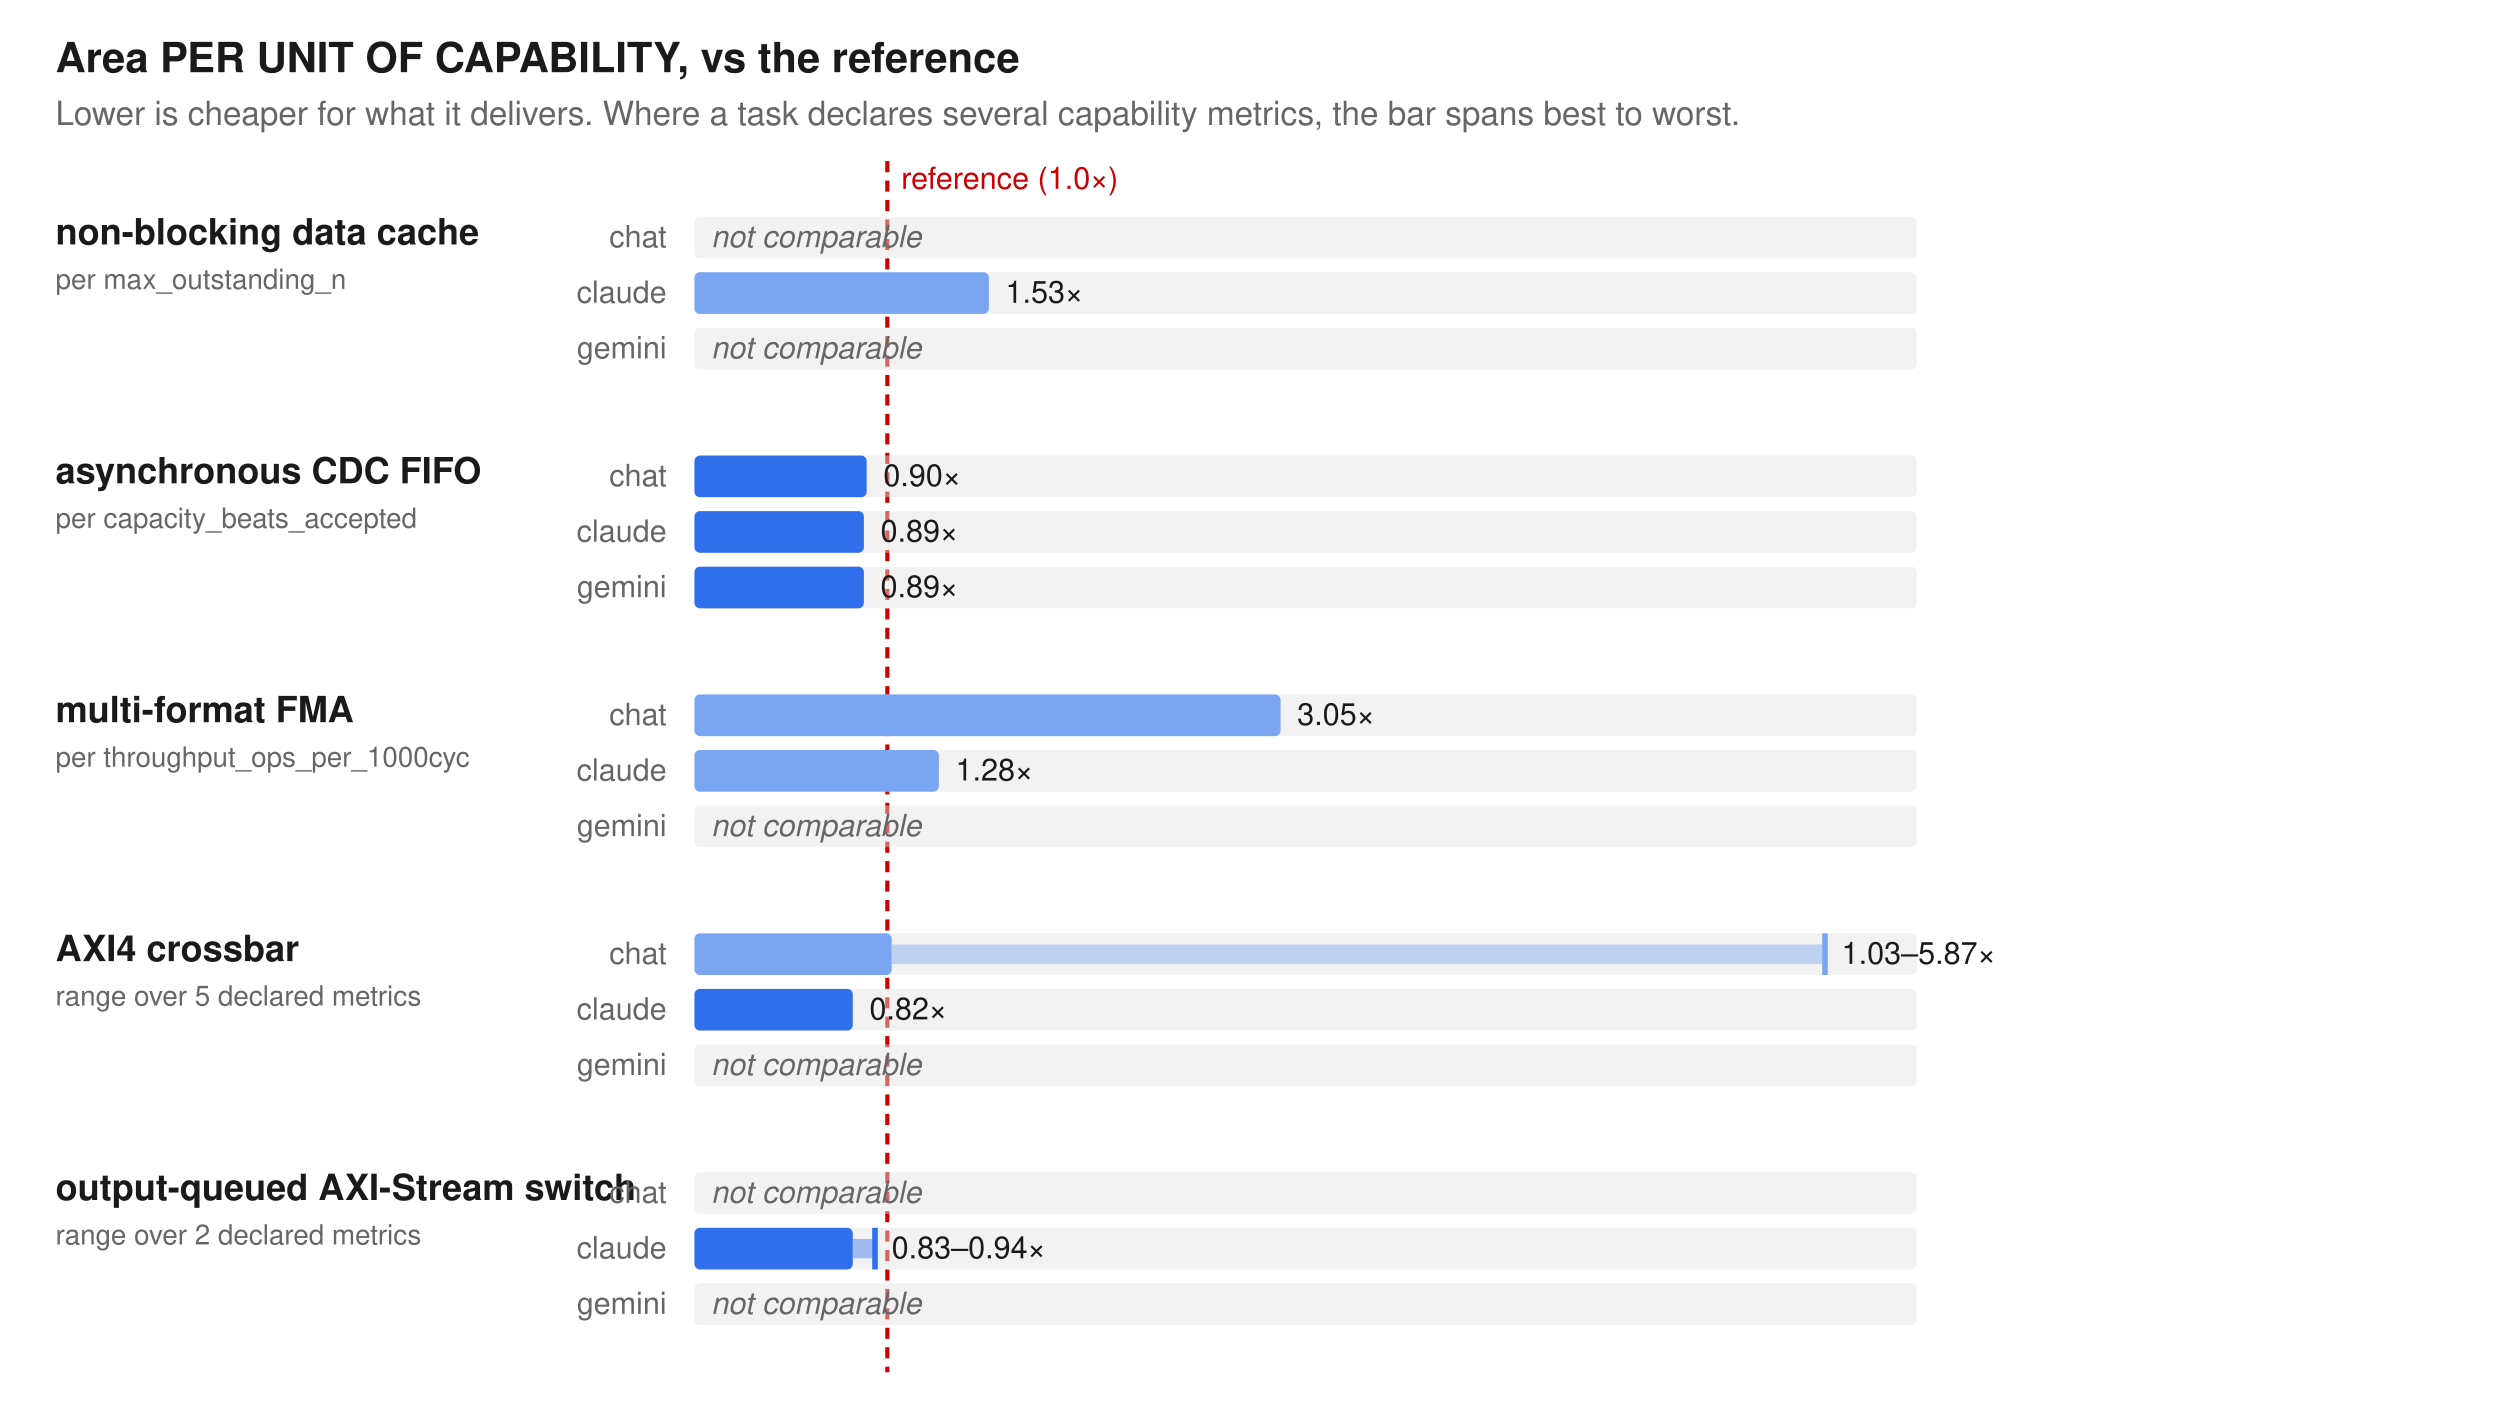
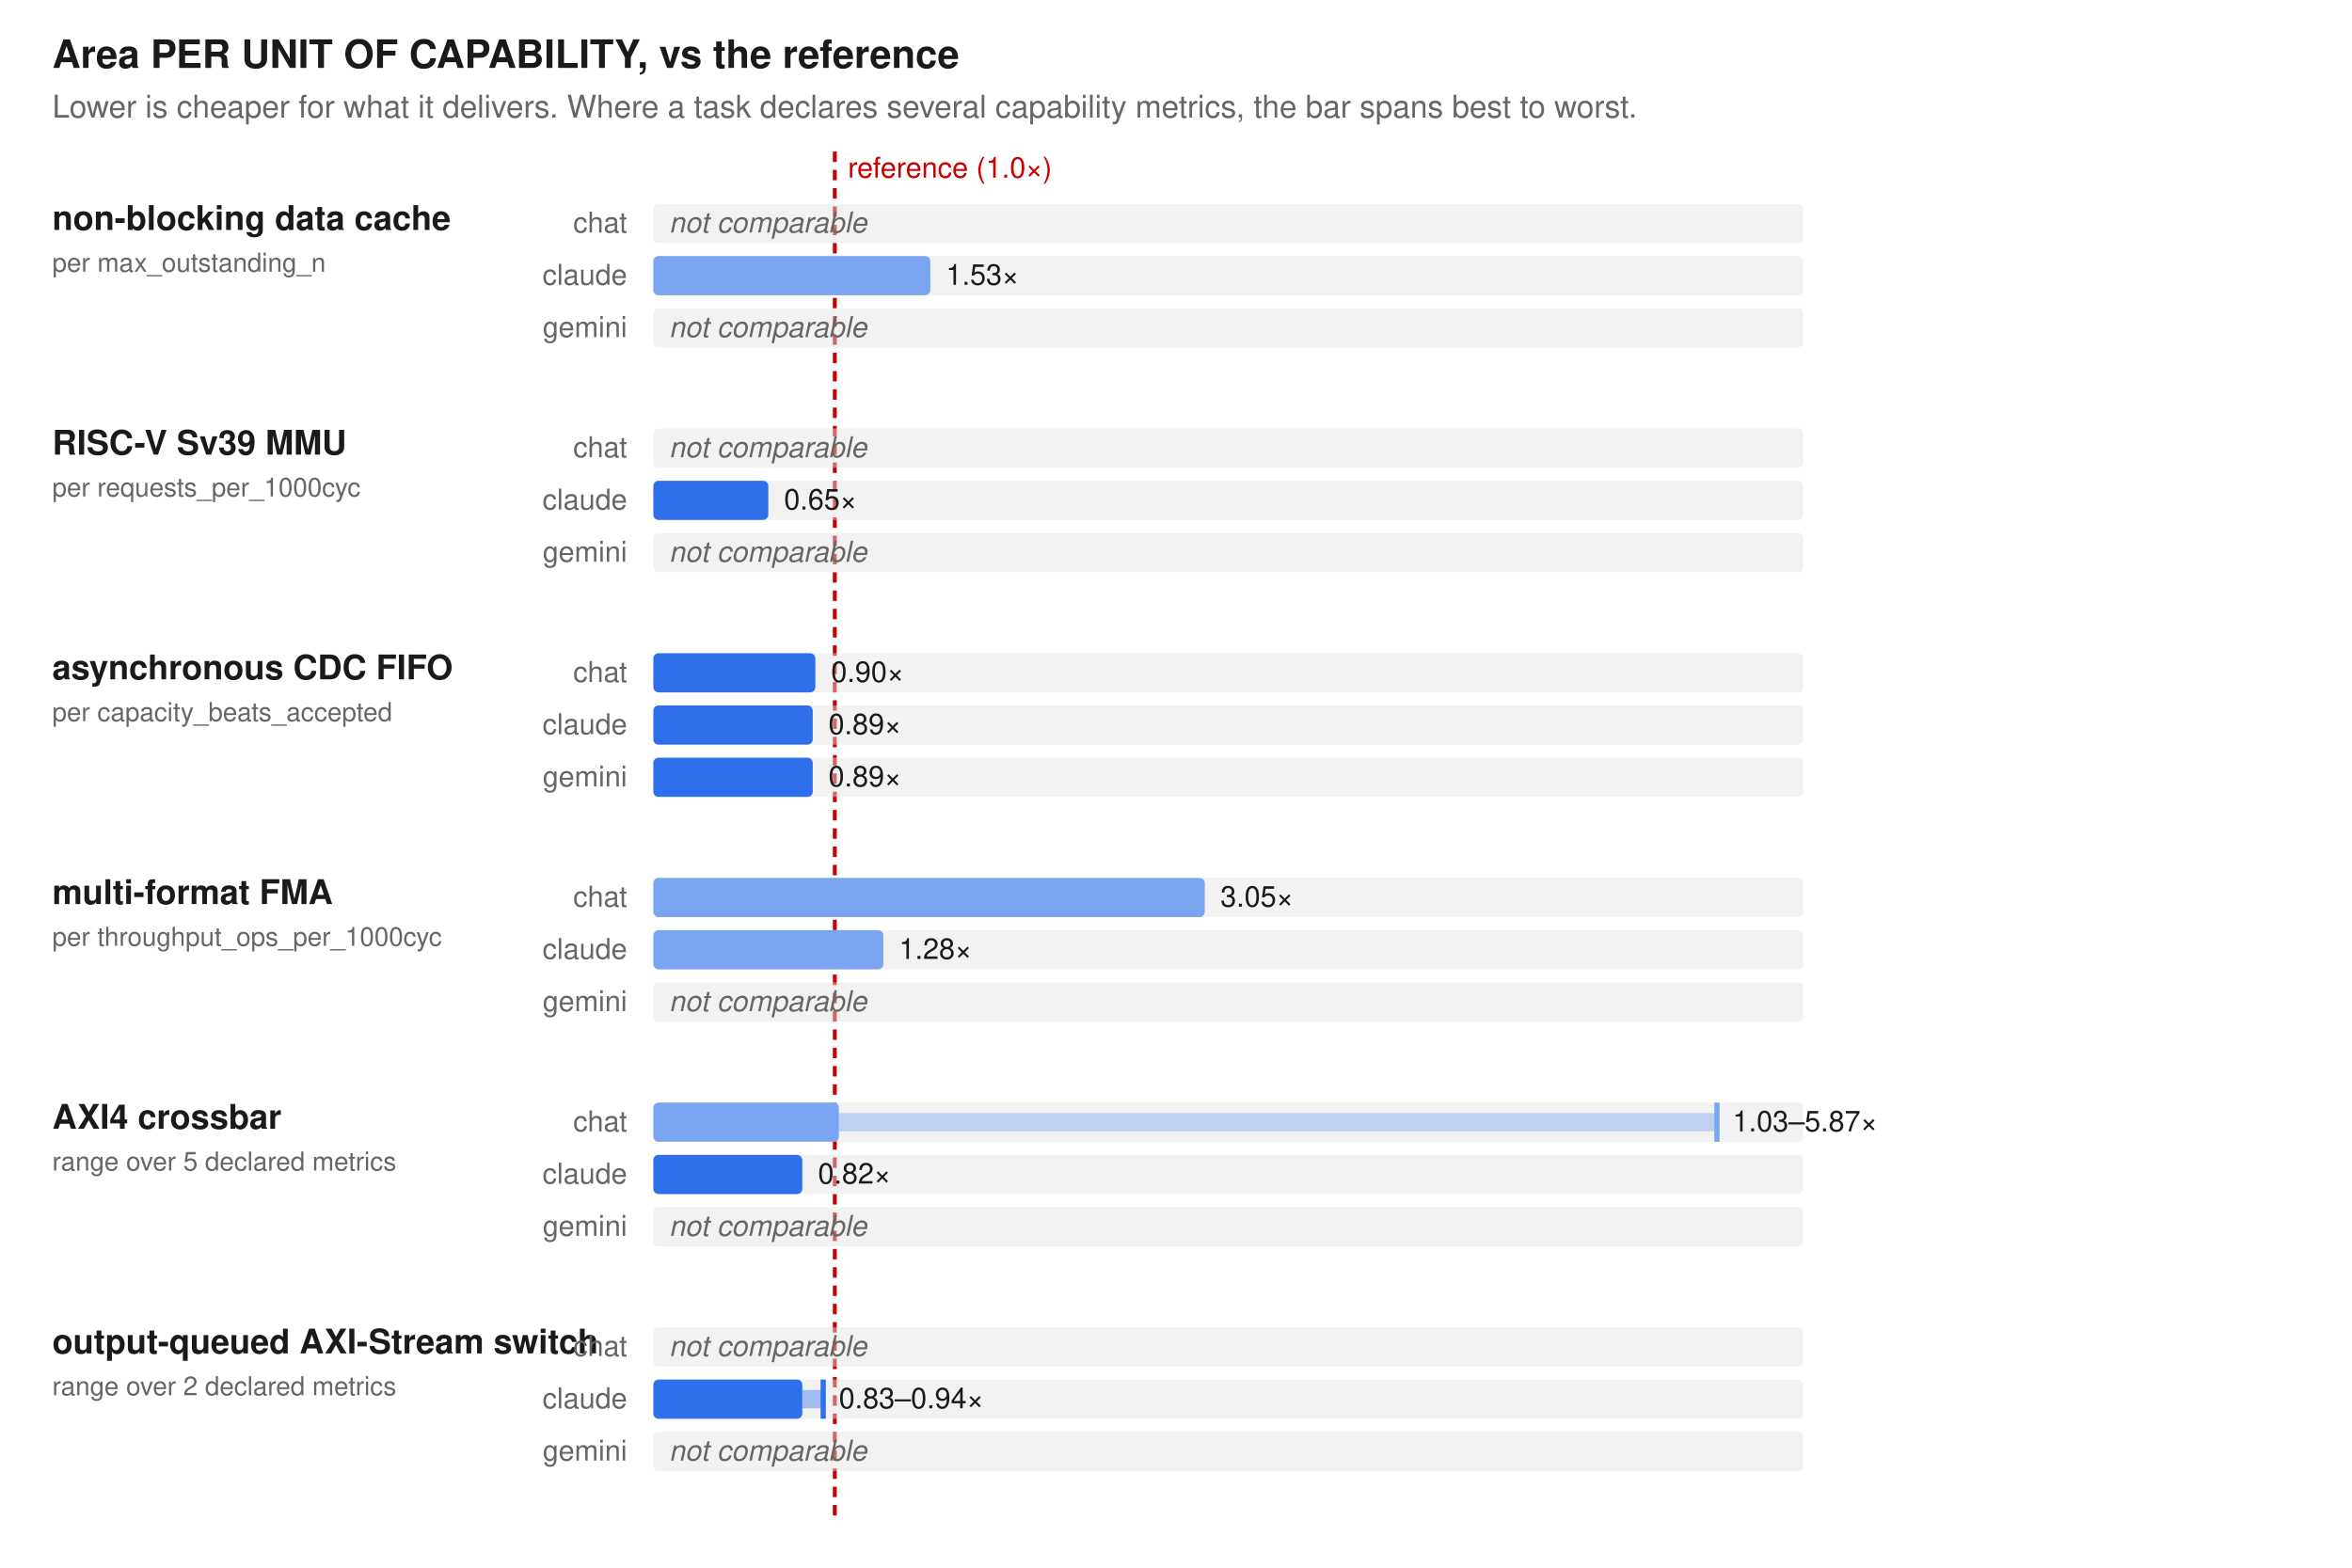
- <svg xmlns="http://www.w3.org/2000/svg" viewBox="0 0 900 514" font-family="-apple-system,BlinkMacSystemFont,Segoe UI,Helvetica,Arial,sans-serif">
-   <rect width="900" height="514" fill="none" />
+ <svg xmlns="http://www.w3.org/2000/svg" viewBox="0 0 900 600" font-family="-apple-system,BlinkMacSystemFont,Segoe UI,Helvetica,Arial,sans-serif">
+   <rect width="900" height="600" fill="none" />
  <text x="20" y="26" fill="#1a1a1a" font-size="15" font-weight="600">Area PER UNIT OF CAPABILITY, vs the reference</text>
  <text x="20" y="45" fill="#666" font-size="12">Lower is cheaper for what it delivers. Where a task declares several capability metrics, the bar spans best to worst.</text>
-   <line x1="319.439" y1="58" x2="319.439" y2="494" stroke="#c00" stroke-width="1.5" stroke-dasharray="4 3" />
+   <line x1="319.439" y1="58" x2="319.439" y2="580" stroke="#c00" stroke-width="1.5" stroke-dasharray="4 3" />
  <text x="324.439" y="68" fill="#c00" font-size="11">reference (1.0×)</text>
  <text x="20" y="88" fill="#1a1a1a" font-size="13" font-weight="600">non-blocking data cache</text>
  <text x="20" y="104" fill="#666" font-size="10">per max_outstanding_n</text>
  <text x="240" y="89" fill="#666" font-size="11" text-anchor="end">chat</text>
  <rect x="250" y="78" width="440" height="15" rx="2" fill="#e3e3e3" opacity="0.45" />
  <text x="256" y="89" fill="#666" font-size="11" font-style="italic">not comparable</text>
  <text x="240" y="109" fill="#666" font-size="11" text-anchor="end">claude</text>
  <rect x="250" y="98" width="440" height="15" rx="2" fill="#e3e3e3" opacity="0.45" />
  <rect x="250" y="98" width="106" height="15" rx="2" fill="#7aa5f0" />
  <text x="362" y="109" fill="#1a1a1a" font-size="11">1.53×</text>
  <text x="240" y="129" fill="#666" font-size="11" text-anchor="end">gemini</text>
  <rect x="250" y="118" width="440" height="15" rx="2" fill="#e3e3e3" opacity="0.45" />
  <text x="256" y="129" fill="#666" font-size="11" font-style="italic">not comparable</text>
-   <text x="20" y="174" fill="#1a1a1a" font-size="13" font-weight="600">asynchronous CDC FIFO</text>
-   <text x="20" y="190" fill="#666" font-size="10">per capacity_beats_accepted</text>
+   <text x="20" y="174" fill="#1a1a1a" font-size="13" font-weight="600">RISC-V Sv39 MMU</text>
+   <text x="20" y="190" fill="#666" font-size="10">per requests_per_1000cyc</text>
  <text x="240" y="175" fill="#666" font-size="11" text-anchor="end">chat</text>
  <rect x="250" y="164" width="440" height="15" rx="2" fill="#e3e3e3" opacity="0.45" />
-   <rect x="250" y="164" width="62" height="15" rx="2" fill="#2f6feb" />
-   <text x="318" y="175" fill="#1a1a1a" font-size="11">0.90×</text>
+   <text x="256" y="175" fill="#666" font-size="11" font-style="italic">not comparable</text>
  <text x="240" y="195" fill="#666" font-size="11" text-anchor="end">claude</text>
  <rect x="250" y="184" width="440" height="15" rx="2" fill="#e3e3e3" opacity="0.45" />
-   <rect x="250" y="184" width="61" height="15" rx="2" fill="#2f6feb" />
-   <text x="317" y="195" fill="#1a1a1a" font-size="11">0.89×</text>
+   <rect x="250" y="184" width="44" height="15" rx="2" fill="#2f6feb" />
+   <text x="300" y="195" fill="#1a1a1a" font-size="11">0.65×</text>
  <text x="240" y="215" fill="#666" font-size="11" text-anchor="end">gemini</text>
  <rect x="250" y="204" width="440" height="15" rx="2" fill="#e3e3e3" opacity="0.45" />
-   <rect x="250" y="204" width="61" height="15" rx="2" fill="#2f6feb" />
-   <text x="317" y="215" fill="#1a1a1a" font-size="11">0.89×</text>
-   <text x="20" y="260" fill="#1a1a1a" font-size="13" font-weight="600">multi-format FMA</text>
-   <text x="20" y="276" fill="#666" font-size="10">per throughput_ops_per_1000cyc</text>
+   <text x="256" y="215" fill="#666" font-size="11" font-style="italic">not comparable</text>
+   <text x="20" y="260" fill="#1a1a1a" font-size="13" font-weight="600">asynchronous CDC FIFO</text>
+   <text x="20" y="276" fill="#666" font-size="10">per capacity_beats_accepted</text>
  <text x="240" y="261" fill="#666" font-size="11" text-anchor="end">chat</text>
  <rect x="250" y="250" width="440" height="15" rx="2" fill="#e3e3e3" opacity="0.45" />
-   <rect x="250" y="250" width="211" height="15" rx="2" fill="#7aa5f0" />
-   <text x="467" y="261" fill="#1a1a1a" font-size="11">3.05×</text>
+   <rect x="250" y="250" width="62" height="15" rx="2" fill="#2f6feb" />
+   <text x="318" y="261" fill="#1a1a1a" font-size="11">0.90×</text>
  <text x="240" y="281" fill="#666" font-size="11" text-anchor="end">claude</text>
  <rect x="250" y="270" width="440" height="15" rx="2" fill="#e3e3e3" opacity="0.45" />
-   <rect x="250" y="270" width="88" height="15" rx="2" fill="#7aa5f0" />
-   <text x="344" y="281" fill="#1a1a1a" font-size="11">1.28×</text>
+   <rect x="250" y="270" width="61" height="15" rx="2" fill="#2f6feb" />
+   <text x="317" y="281" fill="#1a1a1a" font-size="11">0.89×</text>
  <text x="240" y="301" fill="#666" font-size="11" text-anchor="end">gemini</text>
  <rect x="250" y="290" width="440" height="15" rx="2" fill="#e3e3e3" opacity="0.45" />
-   <text x="256" y="301" fill="#666" font-size="11" font-style="italic">not comparable</text>
-   <text x="20" y="346" fill="#1a1a1a" font-size="13" font-weight="600">AXI4 crossbar</text>
-   <text x="20" y="362" fill="#666" font-size="10">range over 5 declared metrics</text>
+   <rect x="250" y="290" width="61" height="15" rx="2" fill="#2f6feb" />
+   <text x="317" y="301" fill="#1a1a1a" font-size="11">0.89×</text>
+   <text x="20" y="346" fill="#1a1a1a" font-size="13" font-weight="600">multi-format FMA</text>
+   <text x="20" y="362" fill="#666" font-size="10">per throughput_ops_per_1000cyc</text>
  <text x="240" y="347" fill="#666" font-size="11" text-anchor="end">chat</text>
  <rect x="250" y="336" width="440" height="15" rx="2" fill="#e3e3e3" opacity="0.45" />
-   <rect x="250" y="336" width="71" height="15" rx="2" fill="#7aa5f0" />
-   <rect x="321" y="340" width="336" height="7" fill="#7aa5f0" opacity="0.42" />
-   <line x1="657" y1="336" x2="657" y2="351" stroke="#7aa5f0" stroke-width="2" />
-   <text x="663" y="347" fill="#1a1a1a" font-size="11">1.03–5.87×</text>
+   <rect x="250" y="336" width="211" height="15" rx="2" fill="#7aa5f0" />
+   <text x="467" y="347" fill="#1a1a1a" font-size="11">3.05×</text>
  <text x="240" y="367" fill="#666" font-size="11" text-anchor="end">claude</text>
  <rect x="250" y="356" width="440" height="15" rx="2" fill="#e3e3e3" opacity="0.45" />
-   <rect x="250" y="356" width="57" height="15" rx="2" fill="#2f6feb" />
-   <text x="313" y="367" fill="#1a1a1a" font-size="11">0.82×</text>
+   <rect x="250" y="356" width="88" height="15" rx="2" fill="#7aa5f0" />
+   <text x="344" y="367" fill="#1a1a1a" font-size="11">1.28×</text>
  <text x="240" y="387" fill="#666" font-size="11" text-anchor="end">gemini</text>
  <rect x="250" y="376" width="440" height="15" rx="2" fill="#e3e3e3" opacity="0.45" />
  <text x="256" y="387" fill="#666" font-size="11" font-style="italic">not comparable</text>
-   <text x="20" y="432" fill="#1a1a1a" font-size="13" font-weight="600">output-queued AXI-Stream switch</text>
-   <text x="20" y="448" fill="#666" font-size="10">range over 2 declared metrics</text>
+   <text x="20" y="432" fill="#1a1a1a" font-size="13" font-weight="600">AXI4 crossbar</text>
+   <text x="20" y="448" fill="#666" font-size="10">range over 5 declared metrics</text>
  <text x="240" y="433" fill="#666" font-size="11" text-anchor="end">chat</text>
  <rect x="250" y="422" width="440" height="15" rx="2" fill="#e3e3e3" opacity="0.45" />
-   <text x="256" y="433" fill="#666" font-size="11" font-style="italic">not comparable</text>
+   <rect x="250" y="422" width="71" height="15" rx="2" fill="#7aa5f0" />
+   <rect x="321" y="426" width="336" height="7" fill="#7aa5f0" opacity="0.42" />
+   <line x1="657" y1="422" x2="657" y2="437" stroke="#7aa5f0" stroke-width="2" />
+   <text x="663" y="433" fill="#1a1a1a" font-size="11">1.03–5.87×</text>
  <text x="240" y="453" fill="#666" font-size="11" text-anchor="end">claude</text>
  <rect x="250" y="442" width="440" height="15" rx="2" fill="#e3e3e3" opacity="0.45" />
  <rect x="250" y="442" width="57" height="15" rx="2" fill="#2f6feb" />
-   <rect x="307" y="446" width="8" height="7" fill="#2f6feb" opacity="0.42" />
-   <line x1="315" y1="442" x2="315" y2="457" stroke="#2f6feb" stroke-width="2" />
-   <text x="321" y="453" fill="#1a1a1a" font-size="11">0.83–0.94×</text>
+   <text x="313" y="453" fill="#1a1a1a" font-size="11">0.82×</text>
  <text x="240" y="473" fill="#666" font-size="11" text-anchor="end">gemini</text>
  <rect x="250" y="462" width="440" height="15" rx="2" fill="#e3e3e3" opacity="0.45" />
  <text x="256" y="473" fill="#666" font-size="11" font-style="italic">not comparable</text>
+   <text x="20" y="518" fill="#1a1a1a" font-size="13" font-weight="600">output-queued AXI-Stream switch</text>
+   <text x="20" y="534" fill="#666" font-size="10">range over 2 declared metrics</text>
+   <text x="240" y="519" fill="#666" font-size="11" text-anchor="end">chat</text>
+   <rect x="250" y="508" width="440" height="15" rx="2" fill="#e3e3e3" opacity="0.45" />
+   <text x="256" y="519" fill="#666" font-size="11" font-style="italic">not comparable</text>
+   <text x="240" y="539" fill="#666" font-size="11" text-anchor="end">claude</text>
+   <rect x="250" y="528" width="440" height="15" rx="2" fill="#e3e3e3" opacity="0.45" />
+   <rect x="250" y="528" width="57" height="15" rx="2" fill="#2f6feb" />
+   <rect x="307" y="532" width="8" height="7" fill="#2f6feb" opacity="0.42" />
+   <line x1="315" y1="528" x2="315" y2="543" stroke="#2f6feb" stroke-width="2" />
+   <text x="321" y="539" fill="#1a1a1a" font-size="11">0.83–0.94×</text>
+   <text x="240" y="559" fill="#666" font-size="11" text-anchor="end">gemini</text>
+   <rect x="250" y="548" width="440" height="15" rx="2" fill="#e3e3e3" opacity="0.45" />
+   <text x="256" y="559" fill="#666" font-size="11" font-style="italic">not comparable</text>
</svg>
